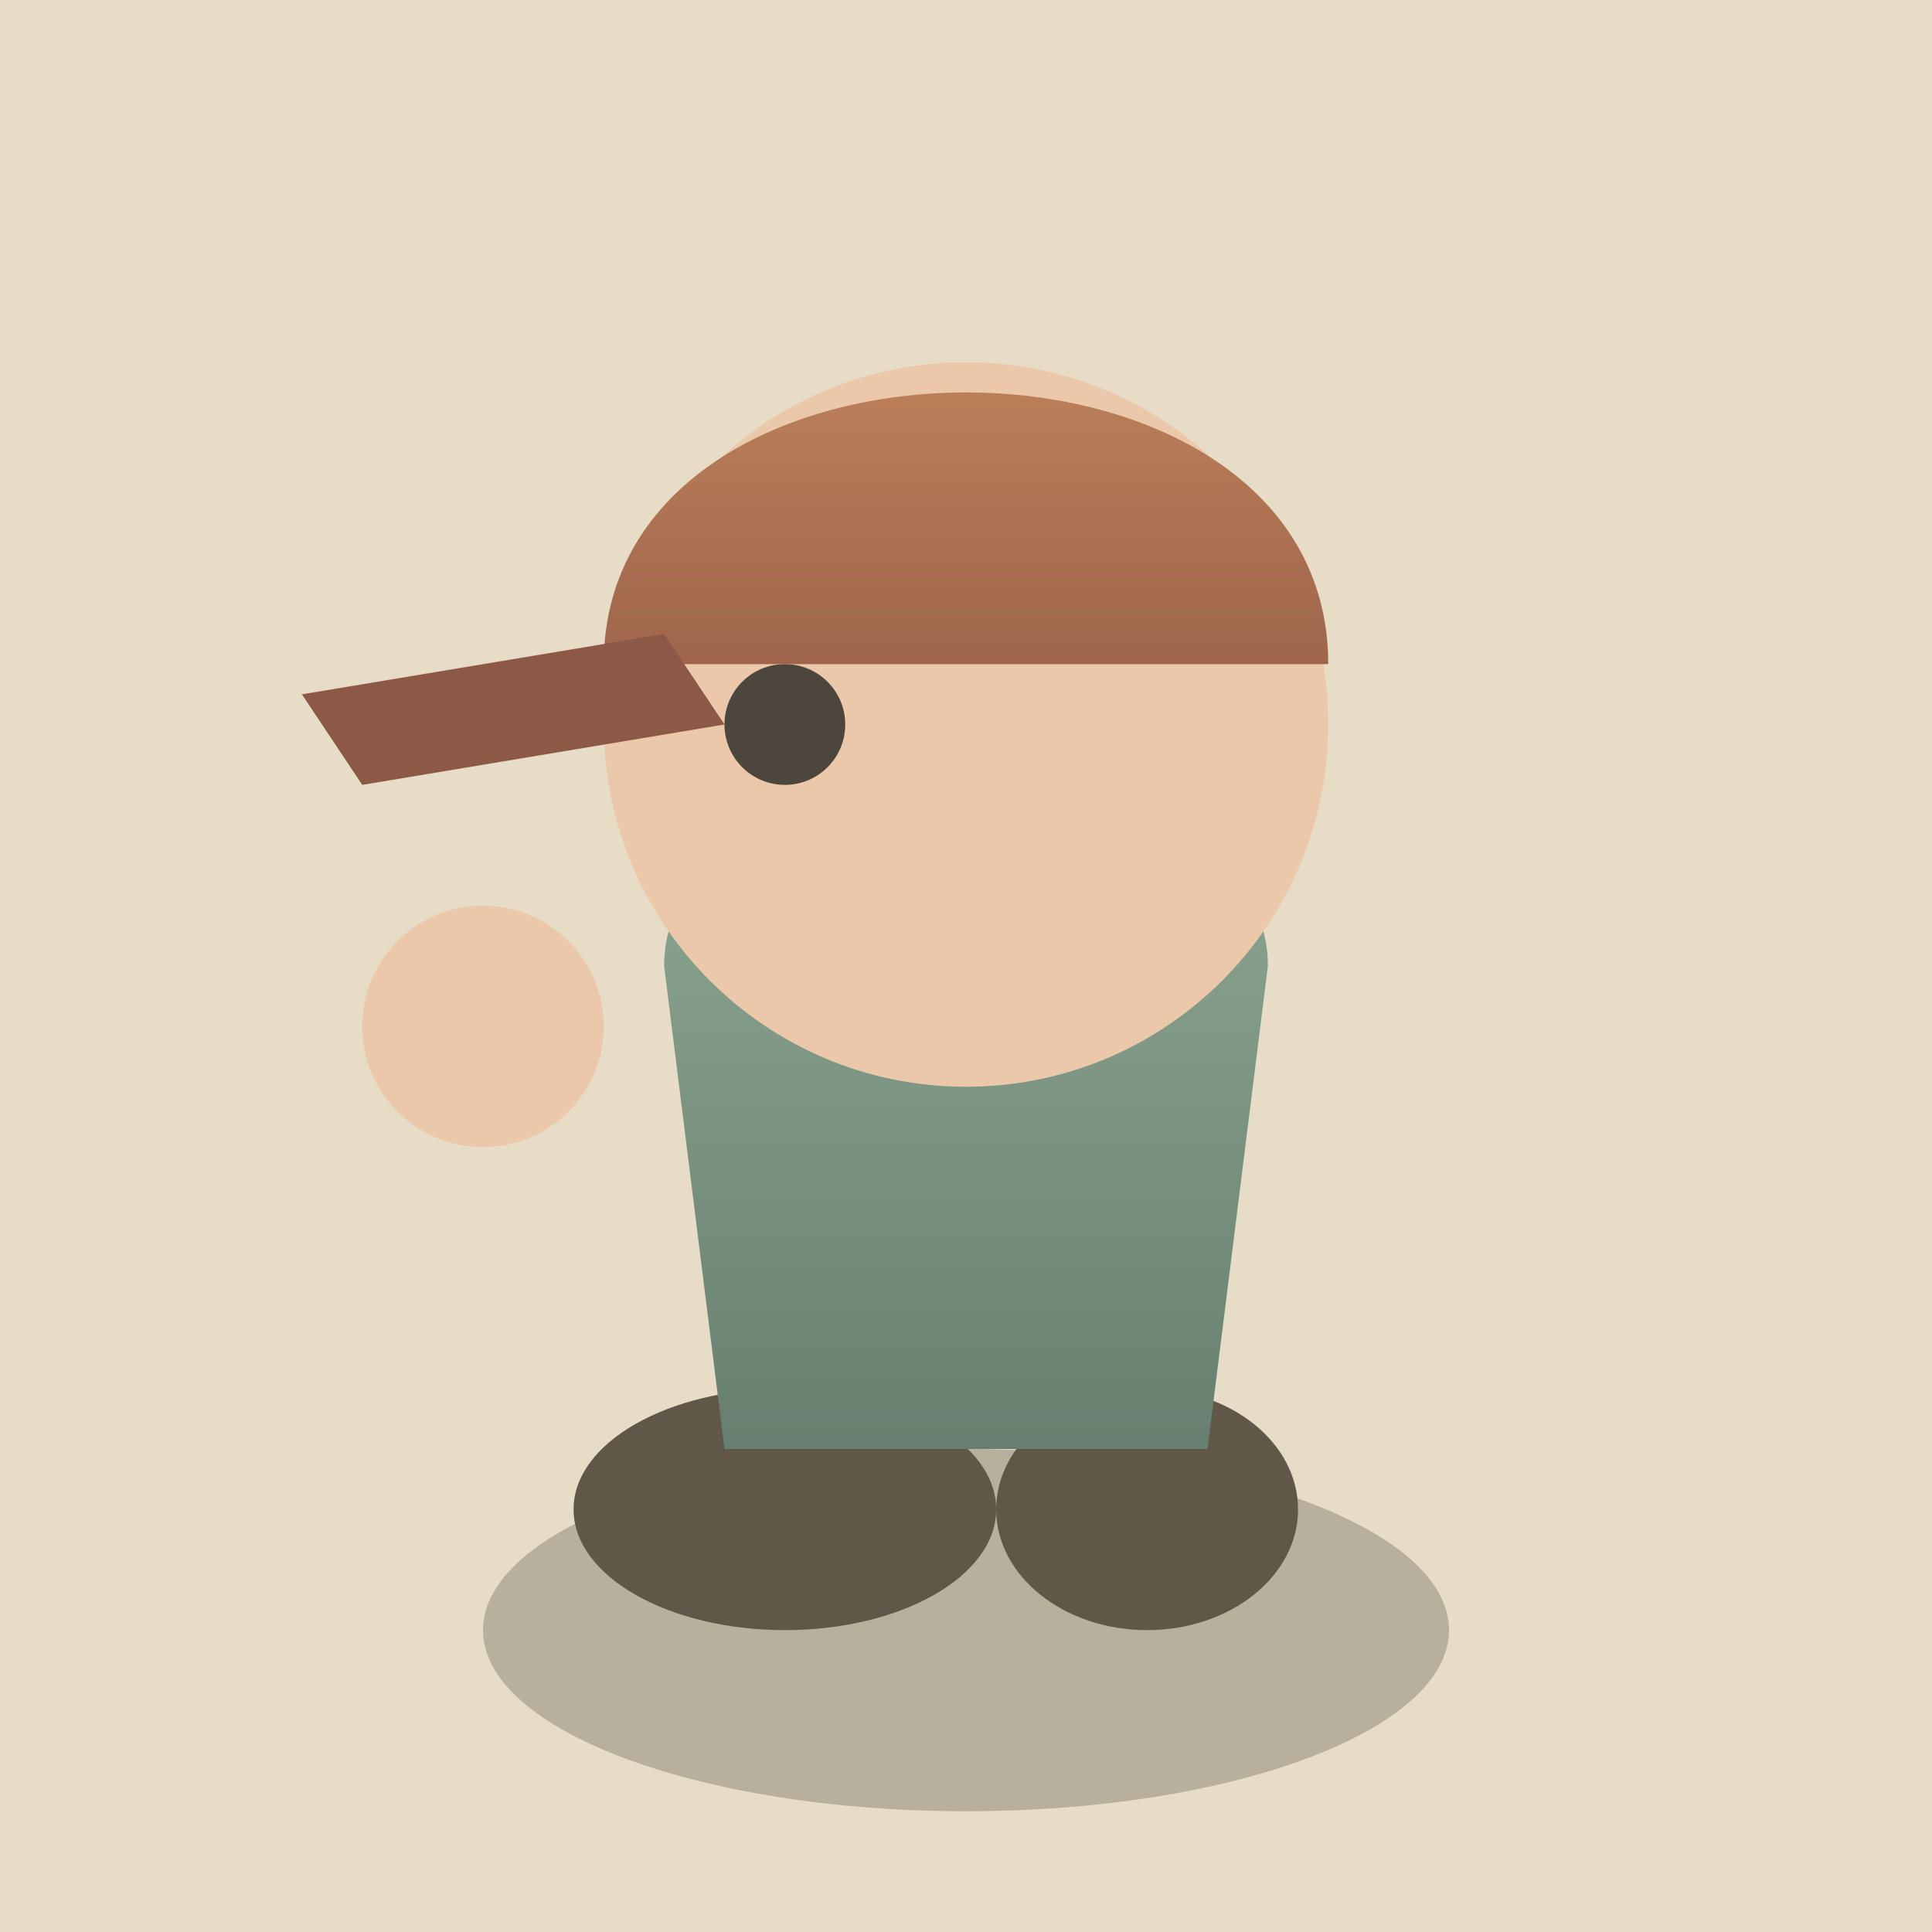
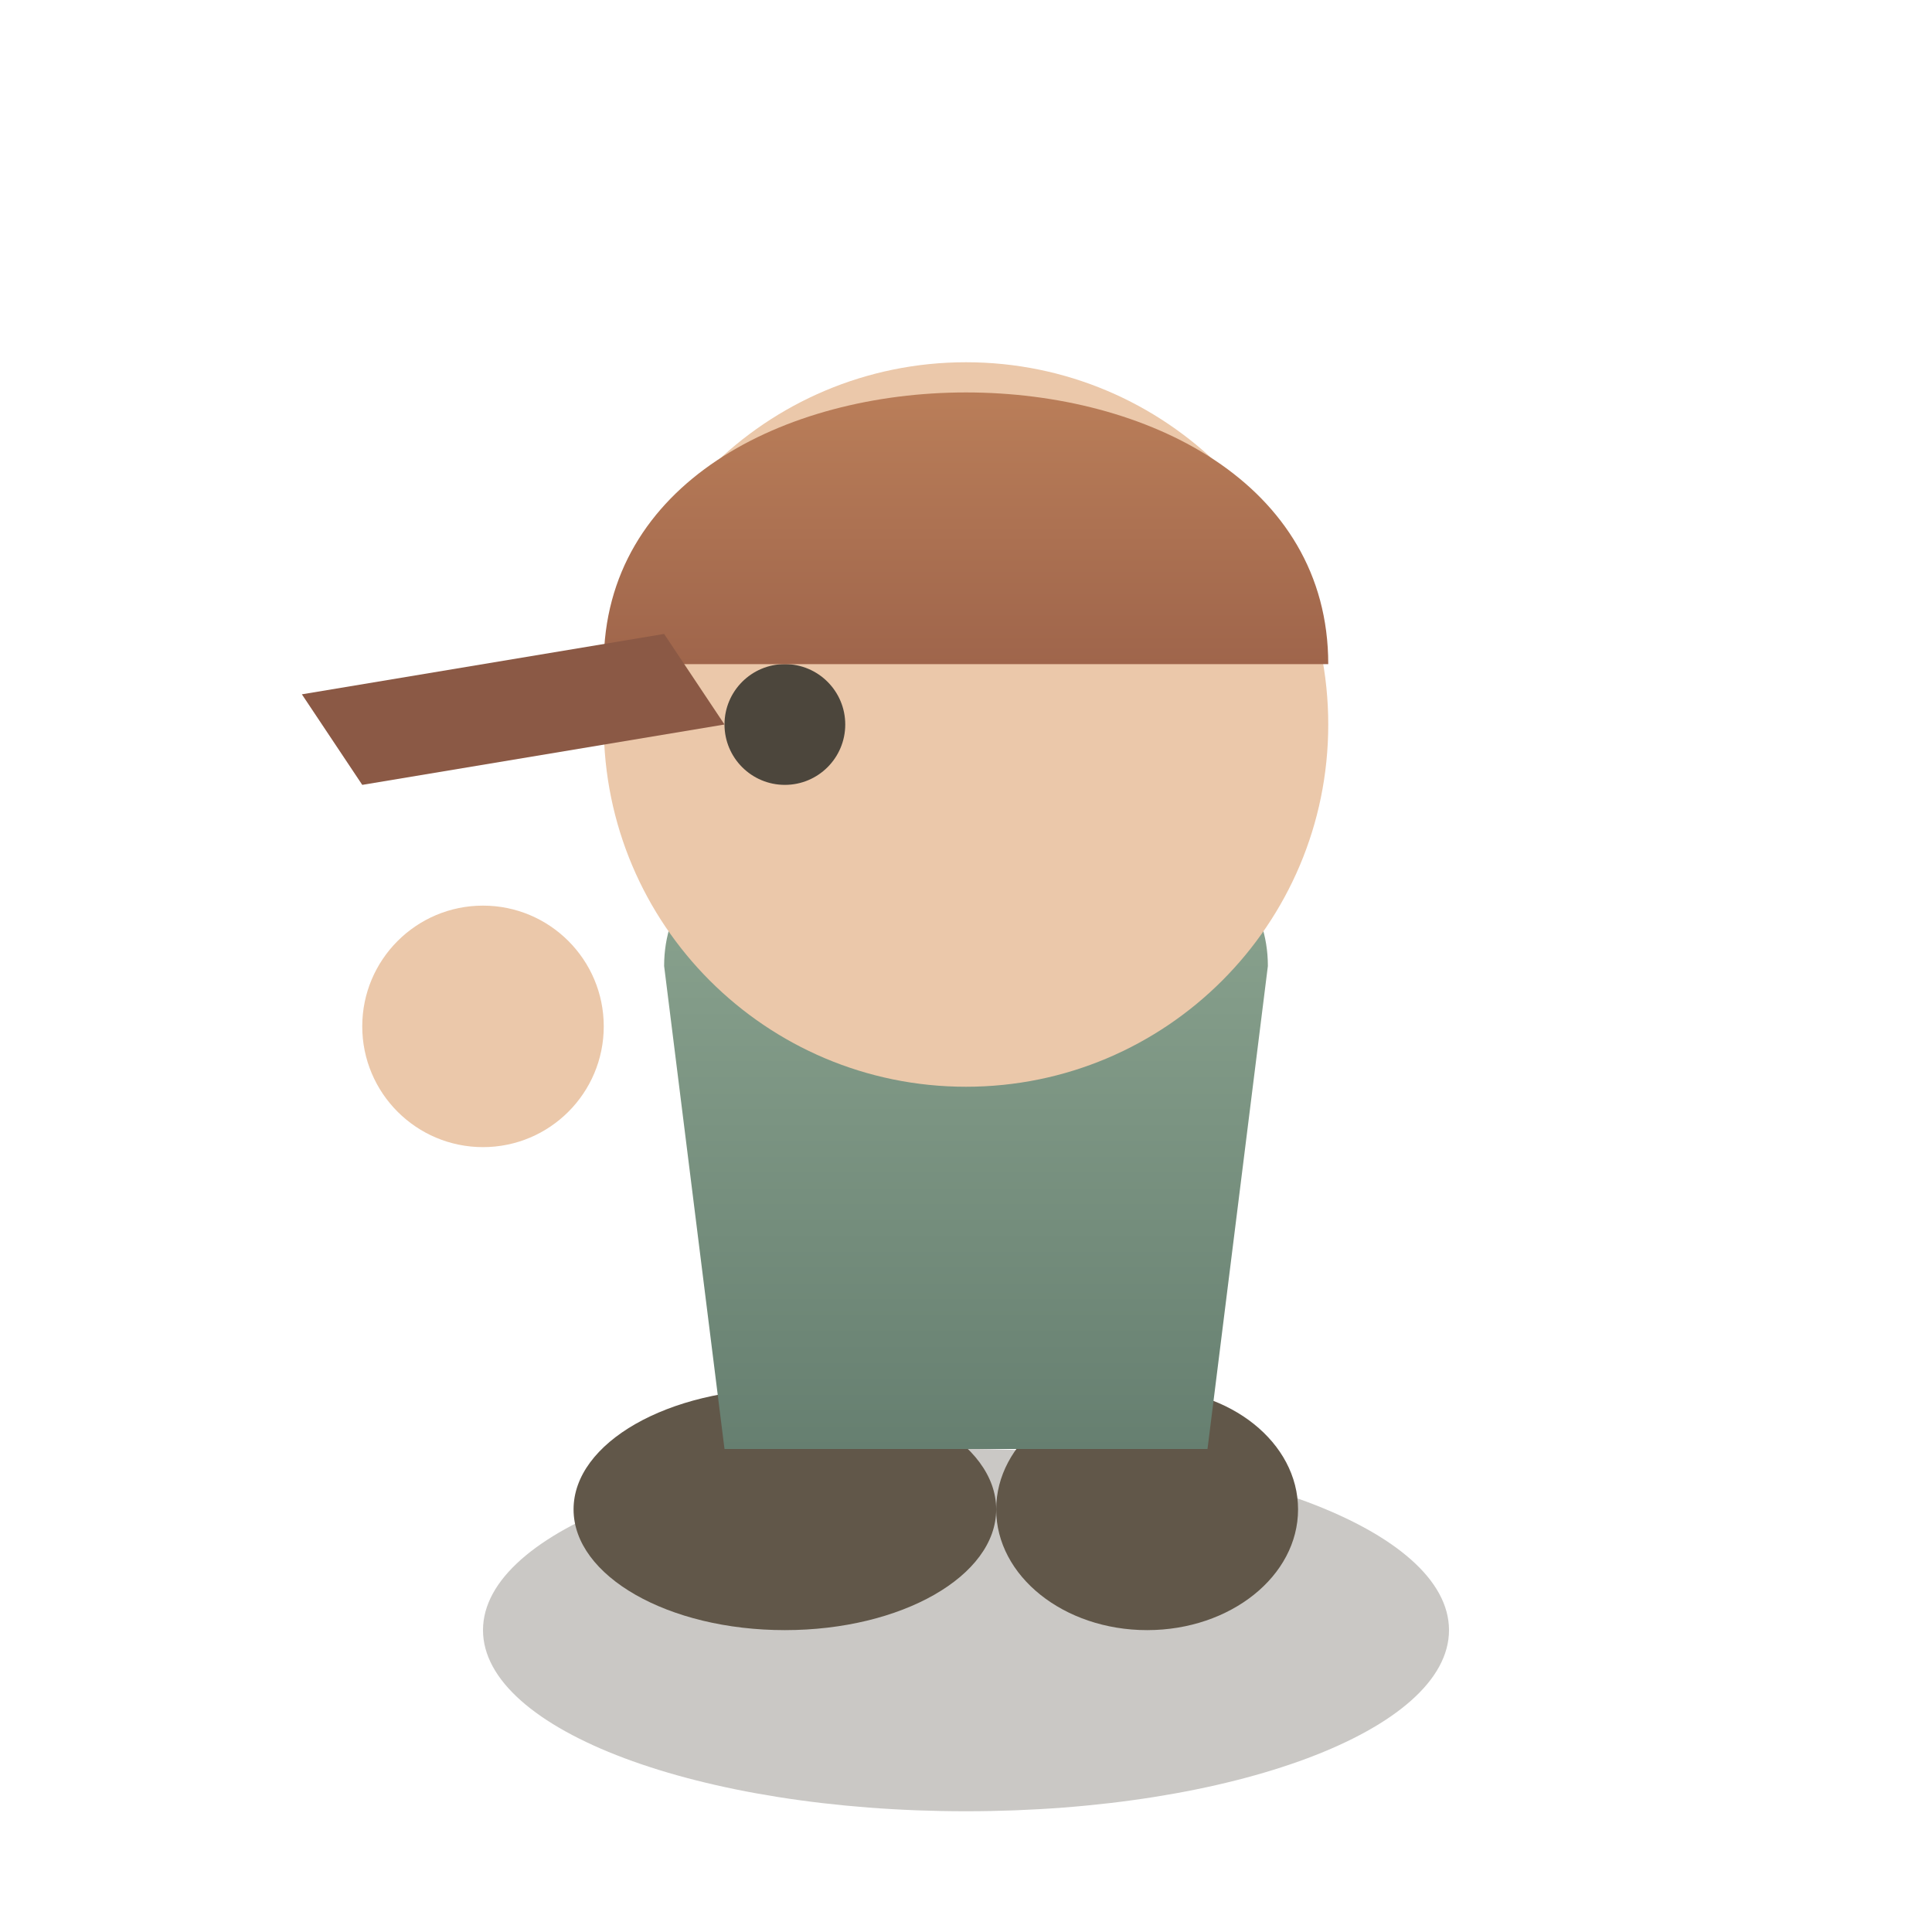
<svg xmlns="http://www.w3.org/2000/svg" viewBox="128 64 64 64" width="64" height="64">
  <defs>
    <pattern id="brick" width="16" height="16" patternUnits="userSpaceOnUse">
      <rect width="16" height="16" fill="#83715d" />
      <path d="M 0,4 L 16,4 M 0,8 L 16,8 M 0,12 L 16,12 M 8,0 L 8,4 M 0,4 L 0,8 M 12,4 L 12,8 M 4,8 L 4,12 M 16,8 L 16,12 M 8,12 L 8,16" stroke="#9a856b" stroke-width="1" />
      <path d="M 0,0 L 16,0 M 0,4 L 8,4 M 0,8 L 4,8 M 12,8 L 16,8 M 0,12 L 8,12" stroke="#5a4d3e" stroke-width="1" />
    </pattern>
    <linearGradient id="woodGrad" x1="0%" y1="0%" x2="100%" y2="100%">
      <stop offset="0%" stop-color="#d7ab72" />
      <stop offset="50%" stop-color="#b98a5a" />
      <stop offset="100%" stop-color="#916744" />
    </linearGradient>
    <linearGradient id="woodGradStored" x1="0%" y1="0%" x2="100%" y2="100%">
      <stop offset="0%" stop-color="#b7c392" />
      <stop offset="50%" stop-color="#8ca77d" />
      <stop offset="100%" stop-color="#647f62" />
    </linearGradient>
    <linearGradient id="capGrad" x1="0%" y1="0%" x2="0%" y2="100%">
      <stop offset="0%" stop-color="#ba7e59" />
      <stop offset="100%" stop-color="#9f654b" />
    </linearGradient>
    <linearGradient id="shirtGrad" x1="0%" y1="0%" x2="0%" y2="100%">
      <stop offset="0%" stop-color="#90a994" />
      <stop offset="100%" stop-color="#667f70" />
    </linearGradient>
  </defs>
  <g id="player-left" transform="translate(128, 64)">
-     <rect width="64" height="64" fill="#e7dcc6" />
    <ellipse cx="32" cy="54" rx="16" ry="6" fill="#4c463c" opacity="0.3" />
    <ellipse cx="26" cy="50" rx="7" ry="4" fill="#615749" />
    <ellipse cx="38" cy="50" rx="5" ry="4" fill="#615749" />
    <path d="M 22,32 C 22,24 42,24 42,32 L 40,48 L 24,48 Z" fill="url(#shirtGrad)" />
    <circle cx="16" cy="34" r="4" fill="#ebc8aa" />
    <circle cx="32" cy="24" r="12" fill="#ebc8aa" />
    <circle cx="26" cy="24" r="2" fill="#4c463c" />
    <path d="M 20,22 C 20,10 44,10 44,22 Z" fill="url(#capGrad)" />
    <path d="M 22,21 L 10,23 L 12,26 L 24,24 Z" fill="#8b5945" />
  </g>
</svg>
